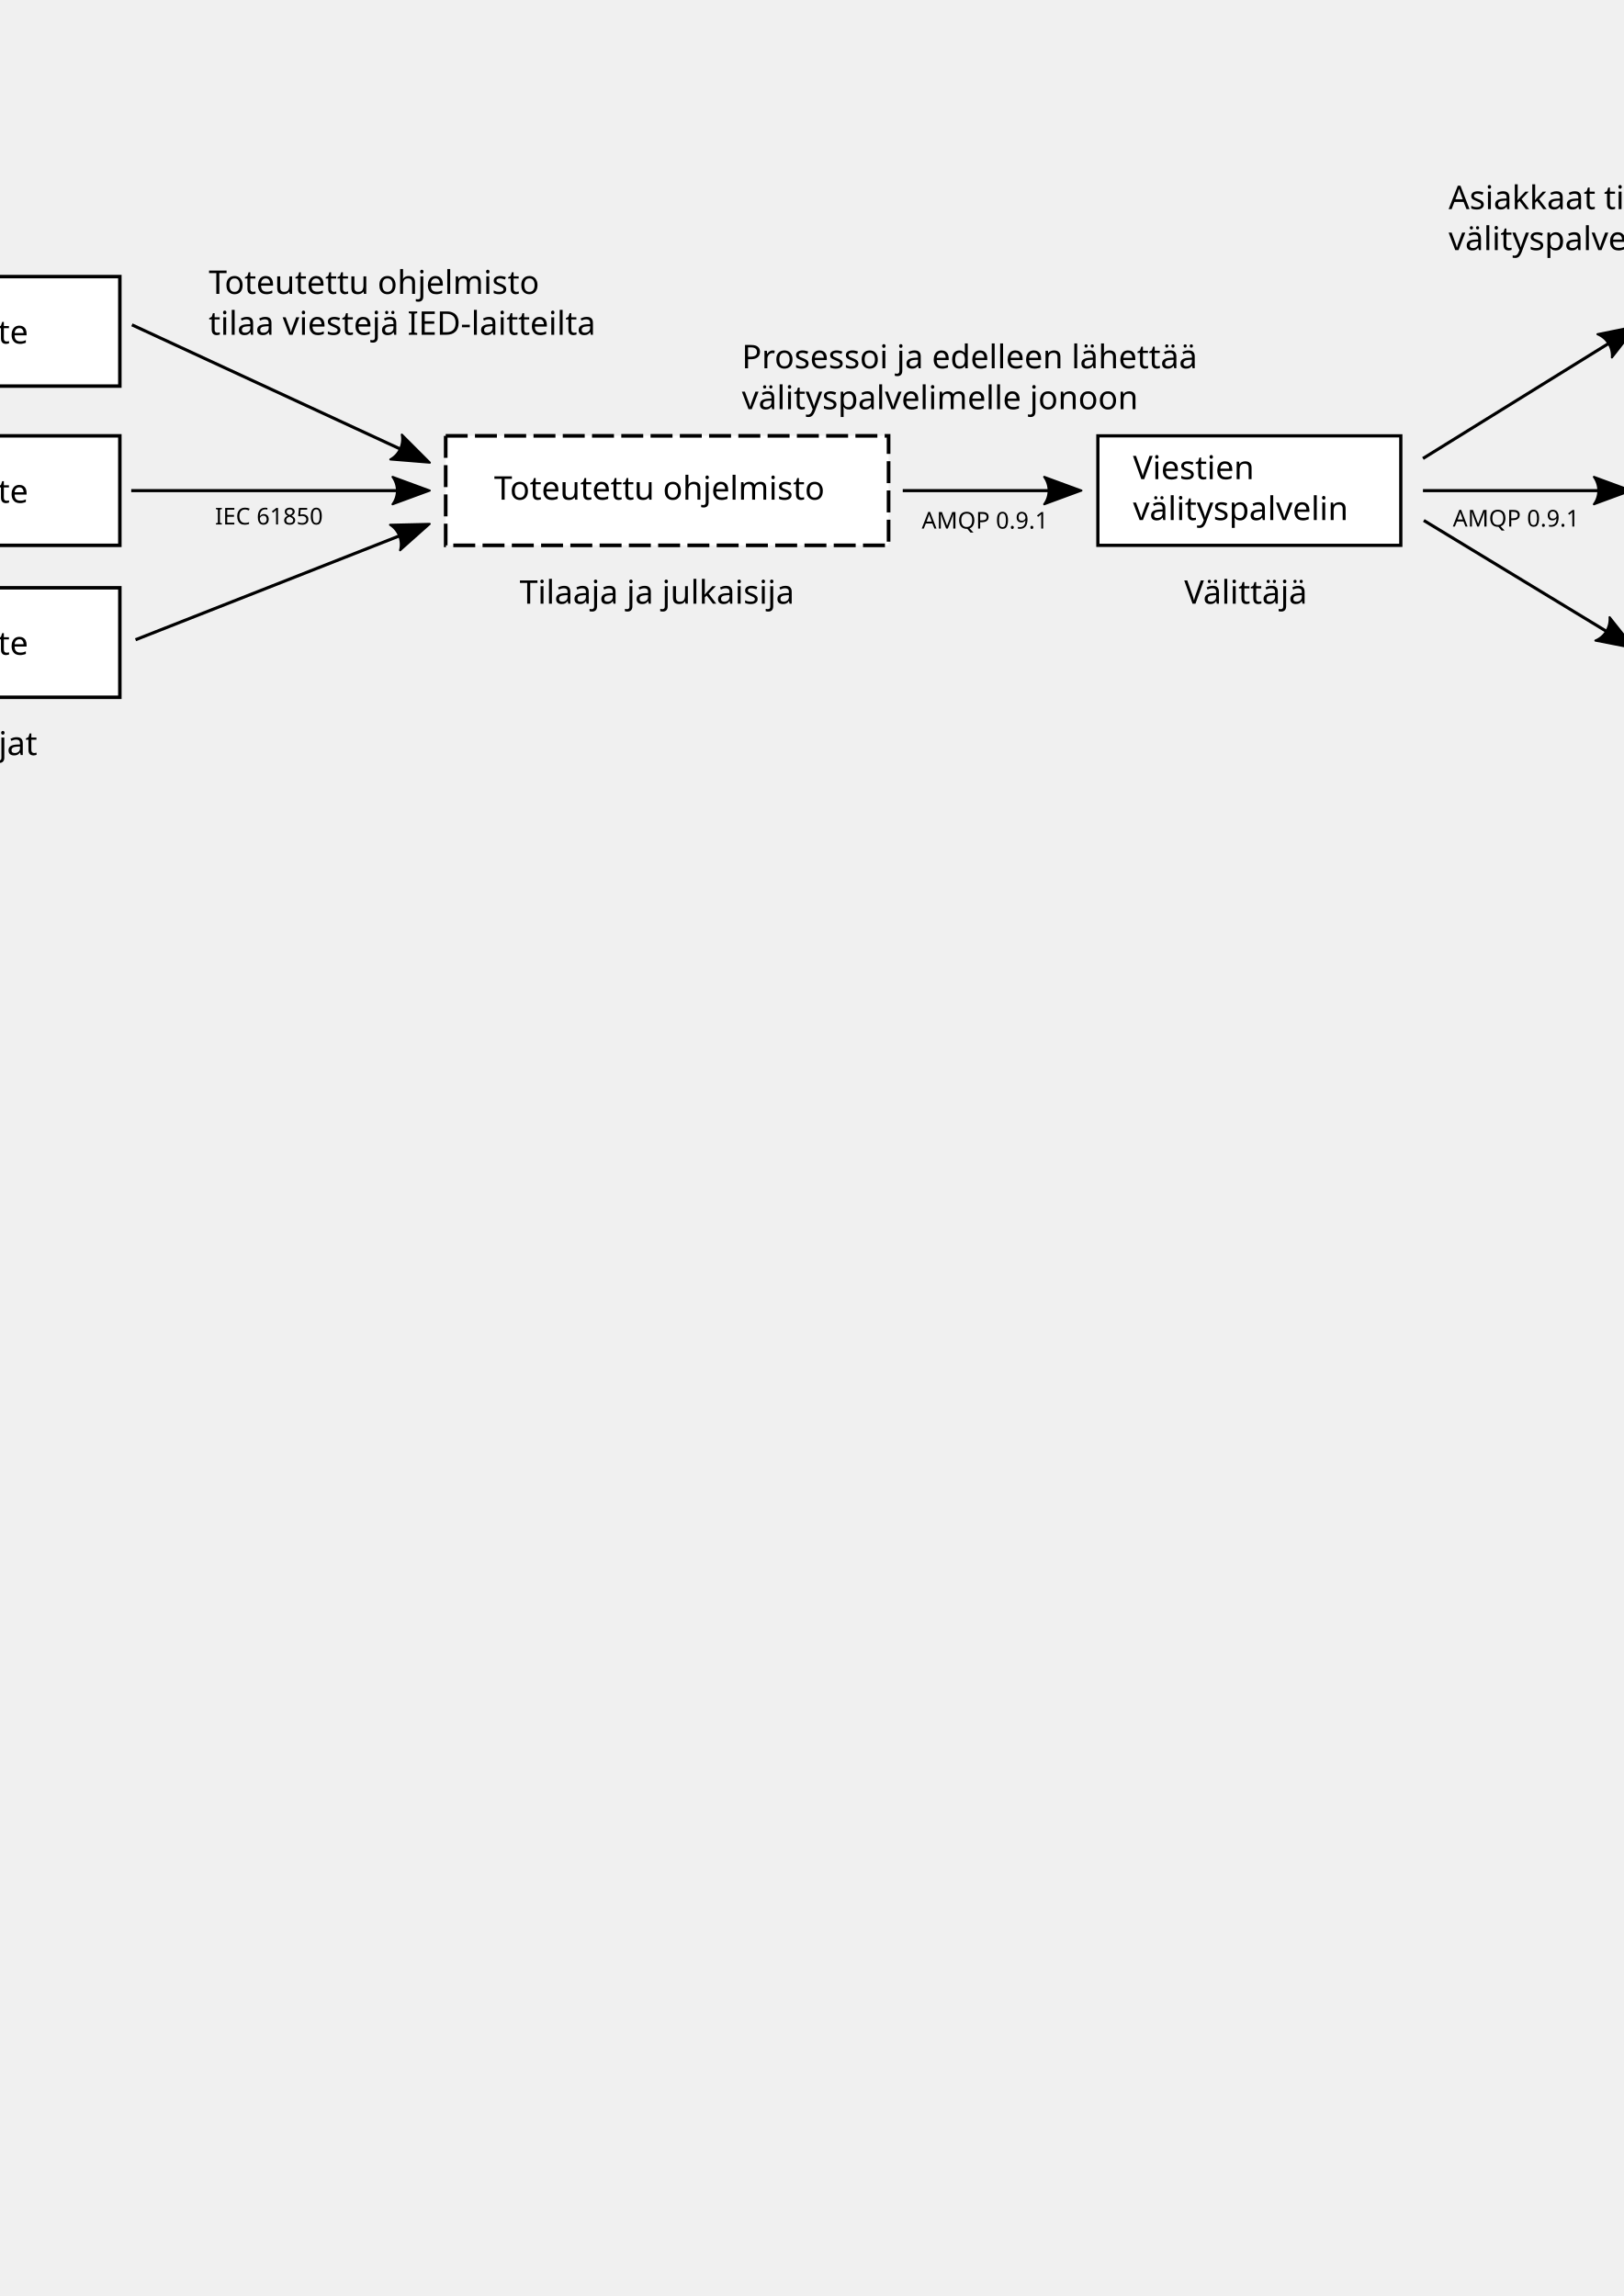
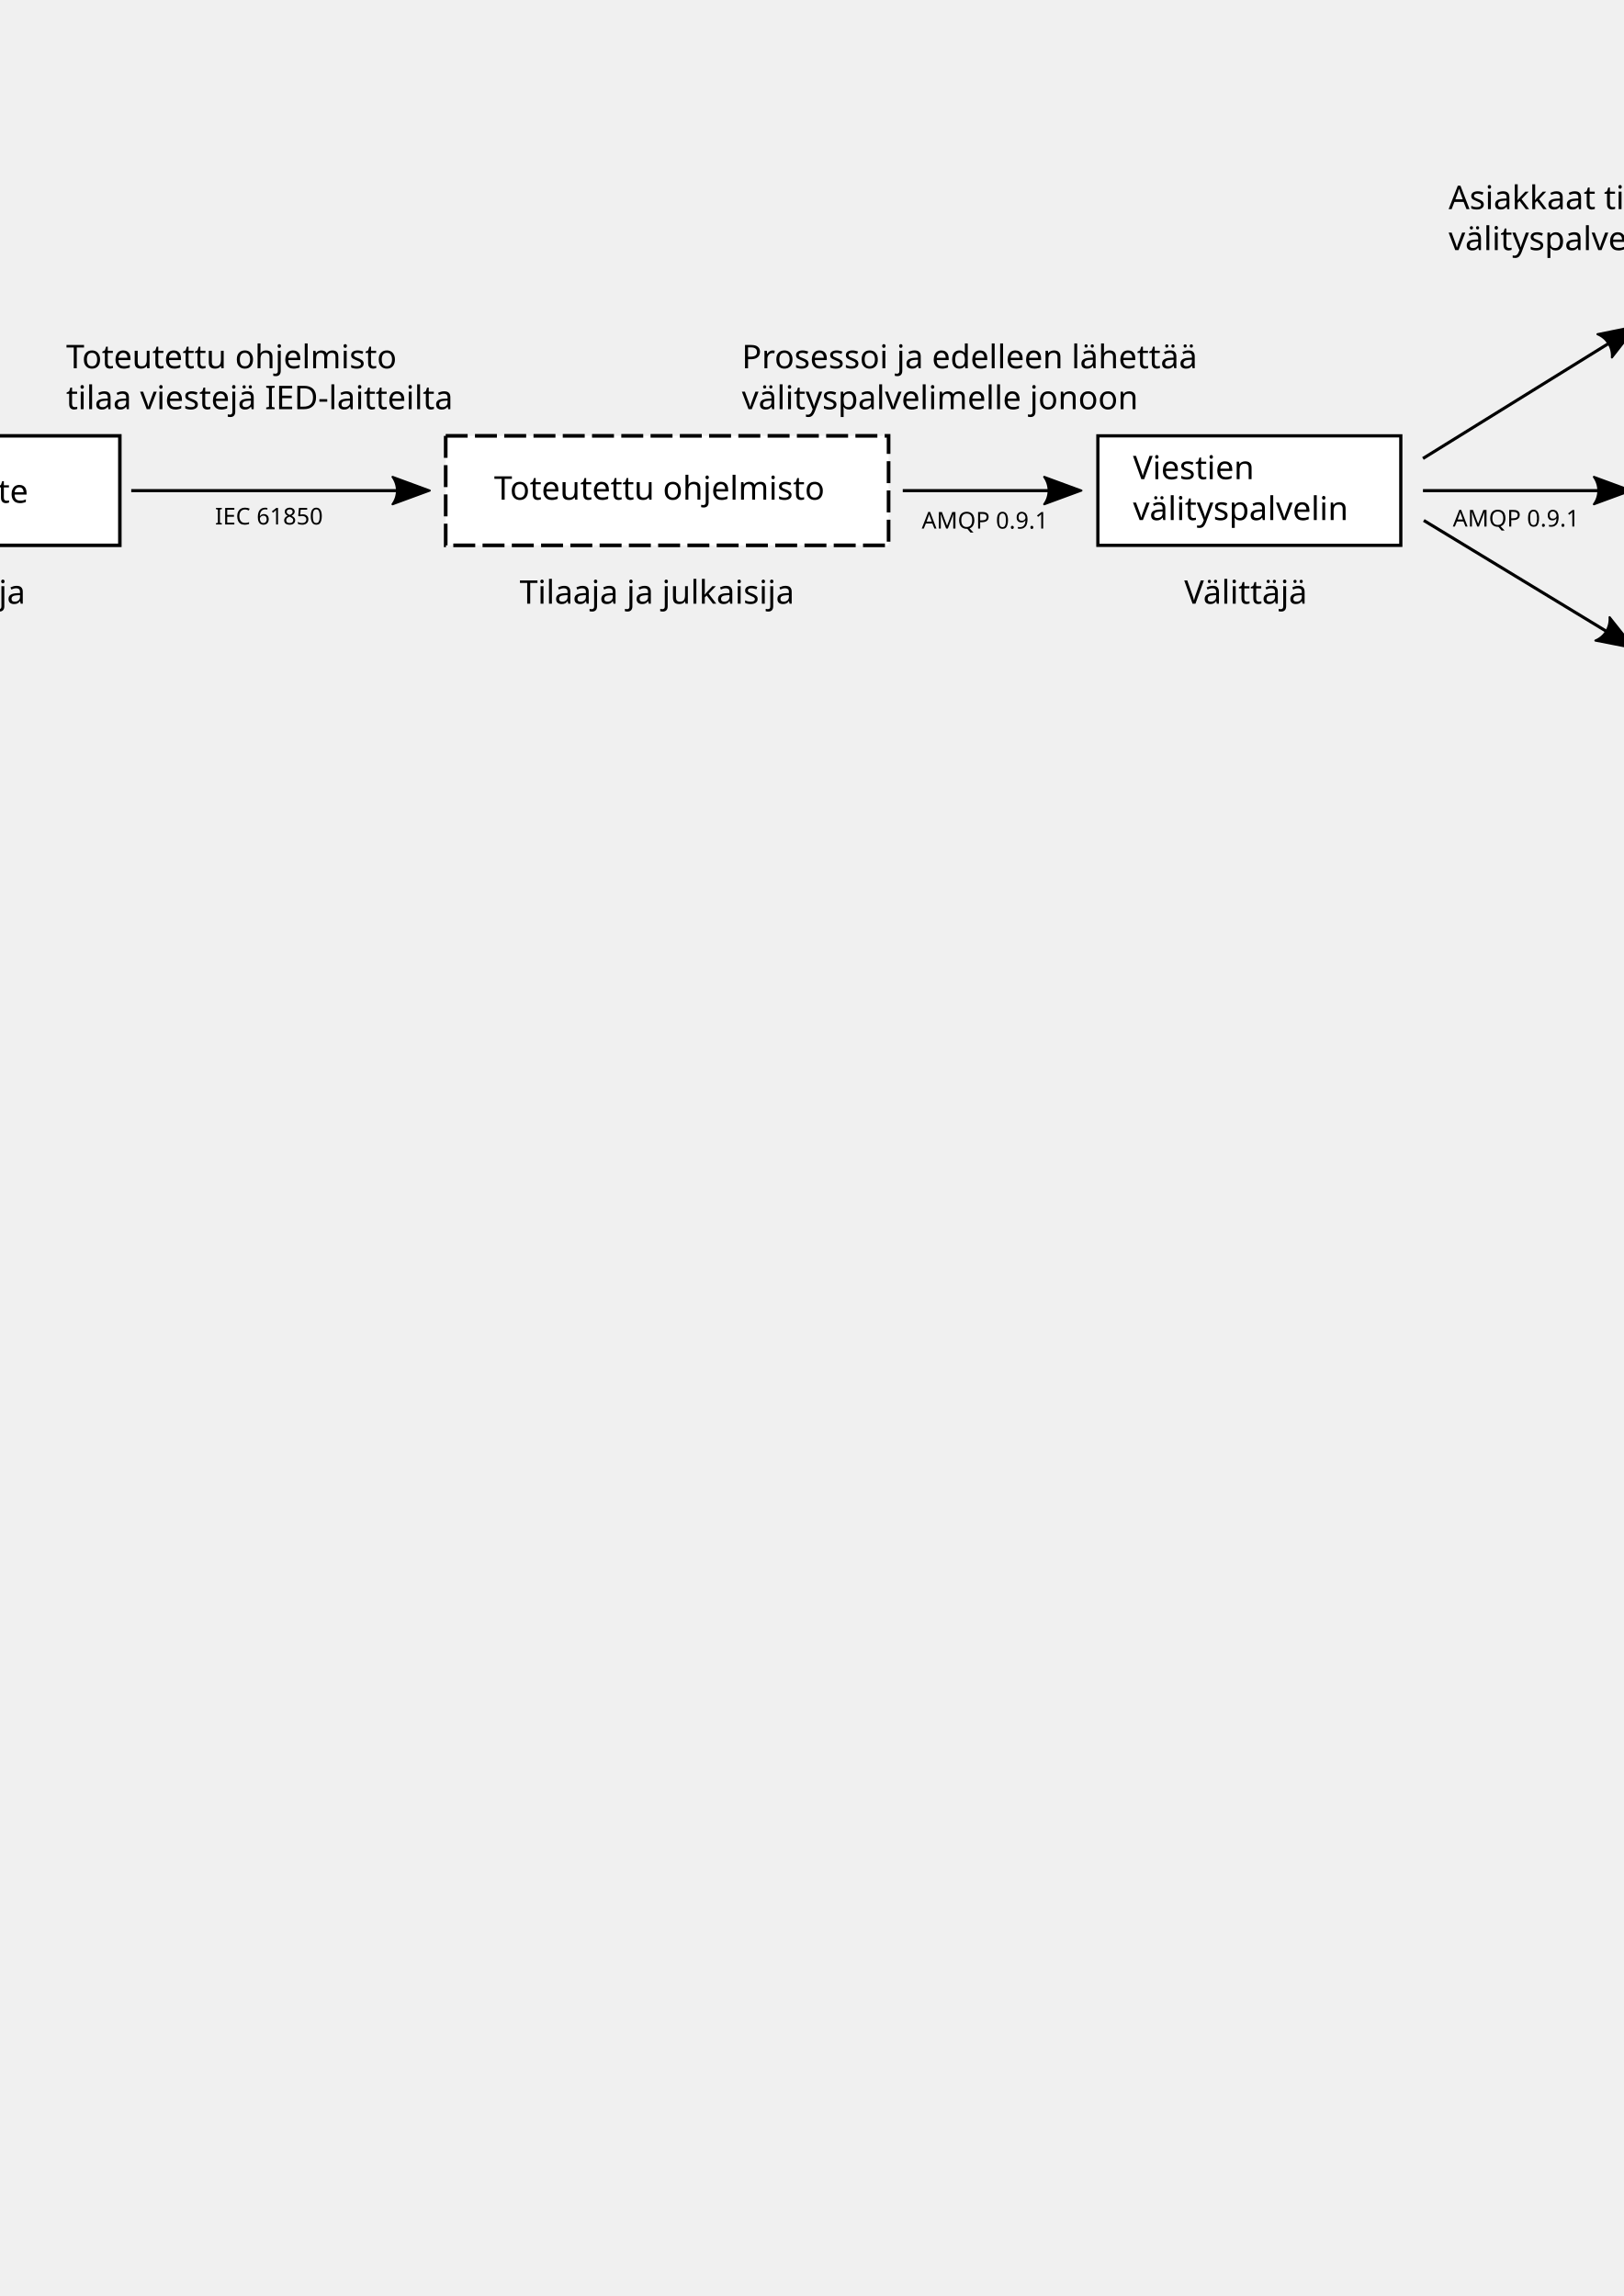
<svg xmlns="http://www.w3.org/2000/svg" width="210mm" height="297mm" viewBox="0 0 210 297" version="1.1" id="svg8">
  <defs id="defs2">
    <marker style="overflow:visible;" id="marker4064" refX="0.0" refY="0.0" orient="auto">
      <path transform="scale(1.1) rotate(180) translate(1,0)" d="M 8.719,4.034 L -2.207,0.016 L 8.719,-4.002 C 6.973,-1.63 6.983,1.616 8.719,4.034 z " style="fill-rule:evenodd;stroke-width:0.625;stroke-linejoin:round;stroke:#000000;stroke-opacity:1;fill:#000000;fill-opacity:1" id="path4062" />
    </marker>
    <marker orient="auto" refY="0.0" refX="0.0" id="marker3662" style="overflow:visible;">
      <path id="path3660" style="fill-rule:evenodd;stroke-width:0.625;stroke-linejoin:round;stroke:#000000;stroke-opacity:1;fill:#000000;fill-opacity:1" d="M 8.719,4.034 L -2.207,0.016 L 8.719,-4.002 C 6.973,-1.63 6.983,1.616 8.719,4.034 z " transform="scale(1.1) rotate(180) translate(1,0)" />
    </marker>
    <marker style="overflow:visible;" id="marker3051" refX="0.0" refY="0.0" orient="auto">
      <path transform="scale(1.1) rotate(180) translate(1,0)" d="M 8.719,4.034 L -2.207,0.016 L 8.719,-4.002 C 6.973,-1.63 6.983,1.616 8.719,4.034 z " style="fill-rule:evenodd;stroke-width:0.625;stroke-linejoin:round;stroke:#000000;stroke-opacity:1;fill:#000000;fill-opacity:1" id="path3049" />
    </marker>
    <marker style="overflow:visible;" id="marker2359" refX="0.0" refY="0.0" orient="auto">
      <path transform="scale(1.1) rotate(180) translate(1,0)" d="M 8.719,4.034 L -2.207,0.016 L 8.719,-4.002 C 6.973,-1.63 6.983,1.616 8.719,4.034 z " style="fill-rule:evenodd;stroke-width:0.625;stroke-linejoin:round;stroke:#000000;stroke-opacity:1;fill:#000000;fill-opacity:1" id="path2357" />
    </marker>
    <marker style="overflow:visible;" id="marker1793" refX="0.0" refY="0.0" orient="auto">
      <path transform="scale(1.1) rotate(180) translate(1,0)" d="M 8.719,4.034 L -2.207,0.016 L 8.719,-4.002 C 6.973,-1.63 6.983,1.616 8.719,4.034 z " style="fill-rule:evenodd;stroke-width:0.625;stroke-linejoin:round;stroke:#000000;stroke-opacity:1;fill:#000000;fill-opacity:1" id="path1791" />
    </marker>
    <marker style="overflow:visible;" id="marker1771" refX="0.0" refY="0.0" orient="auto">
      <path transform="scale(1.1) rotate(180) translate(1,0)" d="M 8.719,4.034 L -2.207,0.016 L 8.719,-4.002 C 6.973,-1.63 6.983,1.616 8.719,4.034 z " style="fill-rule:evenodd;stroke-width:0.625;stroke-linejoin:round;stroke:#000000;stroke-opacity:1;fill:#000000;fill-opacity:1" id="path1769" />
    </marker>
    <marker orient="auto" refY="0.0" refX="0.0" id="Arrow2Lend" style="overflow:visible;">
      <path id="path1508" style="fill-rule:evenodd;stroke-width:0.625;stroke-linejoin:round;stroke:#000000;stroke-opacity:1;fill:#000000;fill-opacity:1" d="M 8.719,4.034 L -2.207,0.016 L 8.719,-4.002 C 6.973,-1.63 6.983,1.616 8.719,4.034 z " transform="scale(1.1) rotate(180) translate(1,0)" />
    </marker>
  </defs>
  <g id="layer1">
    <rect style="opacity:1;fill:#ffffff;fill-opacity:1;fill-rule:evenodd;stroke:#000000;stroke-width:0.473;stroke-linecap:butt;stroke-linejoin:miter;stroke-miterlimit:4;stroke-dasharray:2.839,0.946;stroke-dashoffset:0;stroke-opacity:1;paint-order:normal" id="rect1421" width="57.28" height="14.165" x="57.644" y="56.378" />
    <text xml:space="preserve" style="font-style:normal;font-weight:normal;font-size:4.233px;line-height:1.25;font-family:sans-serif;letter-spacing:0px;word-spacing:0px;fill:#000000;fill-opacity:1;stroke:none;stroke-width:0.265" x="63.894" y="64.629" id="text1393">
      <tspan x="63.894" y="64.629" style="stroke-width:0.265" id="tspan1395">Toteutettu ohjelmisto</tspan>
    </text>
    <g id="g1437" transform="translate(9.951519)">
      <g id="g1430">
        <rect style="opacity:1;fill:#ffffff;fill-opacity:1;fill-rule:evenodd;stroke:#000000;stroke-width:0.417;stroke-linecap:butt;stroke-linejoin:miter;stroke-miterlimit:4;stroke-dasharray:none;stroke-dashoffset:0;stroke-opacity:1;paint-order:normal" id="rect1417" width="39.18" height="14.165" x="132.04" y="56.378" />
      </g>
      <text id="text1401" y="61.983" x="136.582" style="font-style:normal;font-weight:normal;font-size:4.233px;line-height:1.25;font-family:sans-serif;letter-spacing:0px;word-spacing:0px;fill:#000000;fill-opacity:1;stroke:none;stroke-width:0.265" xml:space="preserve">
        <tspan style="stroke-width:0.265" y="61.983" x="136.582" id="tspan1399">Viestien</tspan>
        <tspan id="tspan1403" style="stroke-width:0.265" y="67.274" x="136.582">välityspalvelin</tspan>
      </text>
    </g>
    <g id="g1453">
      <rect y="56.378" x="-23.52" height="14.165" width="39.021" id="rect1415" style="opacity:1;fill:#ffffff;fill-opacity:1;fill-rule:evenodd;stroke:#000000;stroke-width:0.45;stroke-linecap:butt;stroke-linejoin:miter;stroke-miterlimit:4;stroke-dasharray:none;stroke-dashoffset:0;stroke-opacity:1;paint-order:normal" />
      <text id="text1407" y="65.039" x="-13.067" style="font-style:normal;font-weight:normal;font-size:4.233px;line-height:1.25;font-family:sans-serif;letter-spacing:0px;word-spacing:0px;fill:#000000;fill-opacity:1;stroke:none;stroke-width:0.265" xml:space="preserve">
        <tspan style="stroke-width:0.265" y="65.039" x="-13.067" id="tspan1405">IED-laite</tspan>
      </text>
    </g>
    <rect style="opacity:1;fill:#ffffff;fill-opacity:1;fill-rule:evenodd;stroke:#000000;stroke-width:0.415;stroke-linecap:butt;stroke-linejoin:miter;stroke-miterlimit:4;stroke-dasharray:none;stroke-dashoffset:0;stroke-opacity:1;paint-order:normal" id="rect1423" width="42.37" height="13.771" x="212.8" y="56.575" />
    <text xml:space="preserve" style="font-style:normal;font-weight:normal;font-size:4.233px;line-height:1.25;font-family:sans-serif;letter-spacing:0px;word-spacing:0px;fill:#000000;fill-opacity:1;stroke:none;stroke-width:0.265" x="215.101" y="64.629" id="text1411">
      <tspan x="215.101" y="64.629" style="stroke-width:0.265" id="tspan1413">Tilaava ohjelmisto</tspan>
    </text>
-     <g id="g1461" transform="translate(0,-20.5997)">
-       <rect style="opacity:1;fill:#ffffff;fill-opacity:1;fill-rule:evenodd;stroke:#000000;stroke-width:0.45;stroke-linecap:butt;stroke-linejoin:miter;stroke-miterlimit:4;stroke-dasharray:none;stroke-dashoffset:0;stroke-opacity:1;paint-order:normal" id="rect1455" width="39.021" height="14.165" x="-23.52" y="56.378" />
-       <text xml:space="preserve" style="font-style:normal;font-weight:normal;font-size:4.233px;line-height:1.25;font-family:sans-serif;letter-spacing:0px;word-spacing:0px;fill:#000000;fill-opacity:1;stroke:none;stroke-width:0.265" x="-13.067" y="65.039" id="text1459">
-         <tspan id="tspan1457" x="-13.067" y="65.039" style="stroke-width:0.265">IED-laite</tspan>
-       </text>
-     </g>
-     <g id="g1469" transform="translate(0,19.65476)">
-       <rect style="opacity:1;fill:#ffffff;fill-opacity:1;fill-rule:evenodd;stroke:#000000;stroke-width:0.45;stroke-linecap:butt;stroke-linejoin:miter;stroke-miterlimit:4;stroke-dasharray:none;stroke-dashoffset:0;stroke-opacity:1;paint-order:normal" id="rect1463" width="39.021" height="14.165" x="-23.52" y="56.378" />
-       <text xml:space="preserve" style="font-style:normal;font-weight:normal;font-size:4.233px;line-height:1.25;font-family:sans-serif;letter-spacing:0px;word-spacing:0px;fill:#000000;fill-opacity:1;stroke:none;stroke-width:0.265" x="-13.067" y="65.039" id="text1467">
-         <tspan id="tspan1465" x="-13.067" y="65.039" style="stroke-width:0.265">IED-laite</tspan>
-       </text>
-     </g>
-     <path style="fill:none;stroke:#000000;stroke-width:0.4;stroke-linecap:butt;stroke-linejoin:miter;stroke-opacity:1;marker-end:url(#marker1771);stroke-miterlimit:4;stroke-dasharray:none" d="m 17.062,42.018 38.043,17.61" id="path1481" />
-     <path style="fill:none;stroke:#000000;stroke-width:0.4;stroke-linecap:butt;stroke-linejoin:miter;stroke-opacity:1;marker-end:url(#marker1793);stroke-miterlimit:4;stroke-dasharray:none" d="M 17.529,82.754 55.081,67.971" id="path1483" />
    <path style="fill:none;stroke:#000000;stroke-width:0.4;stroke-linecap:butt;stroke-linejoin:miter;stroke-opacity:1;marker-end:url(#Arrow2Lend);stroke-miterlimit:4;stroke-dasharray:none" d="M 16.972,63.465 H 55.048" id="path1485" />
-     <text xml:space="preserve" style="font-style:normal;font-weight:normal;font-size:4.233px;line-height:1.25;font-family:sans-serif;letter-spacing:0px;word-spacing:0px;fill:#000000;fill-opacity:1;stroke:none;stroke-width:0.265" x="26.994" y="38.016" id="text2343">
-       <tspan id="tspan2341" x="26.994" y="38.016" style="stroke-width:0.265">Toteutettu ohjelmisto</tspan>
-       <tspan x="26.994" y="43.307" style="stroke-width:0.265" id="tspan2345">tilaa viestejä IED-laitteilta</tspan>
+     <text xml:space="preserve" style="font-style:normal;font-weight:normal;font-size:4.233px;line-height:1.25;font-family:sans-serif;letter-spacing:0px;word-spacing:0px;fill:#000000;fill-opacity:1;stroke:none;stroke-width:0.265" x="8.553" y="47.638" id="text2343">
+       <tspan id="tspan2341" x="8.553" y="47.638" style="stroke-width:0.265">Toteutettu ohjelmisto</tspan>
+       <tspan x="8.553" y="52.929" style="stroke-width:0.265" id="tspan2345">tilaa viestejä IED-laitteilta</tspan>
    </text>
    <path id="path2355" d="m 116.757,63.465 h 22.573" style="fill:none;stroke:#000000;stroke-width:0.4;stroke-linecap:butt;stroke-linejoin:miter;stroke-opacity:1;marker-end:url(#marker2359);stroke-miterlimit:4;stroke-dasharray:none" />
    <text xml:space="preserve" style="font-style:normal;font-weight:normal;font-size:4.233px;line-height:1.25;font-family:sans-serif;letter-spacing:0px;word-spacing:0px;fill:#000000;fill-opacity:1;stroke:none;stroke-width:0.265" x="95.95" y="47.638" id="text3011">
      <tspan id="tspan3009" x="95.95" y="47.638" style="stroke-width:0.265">Prosessoi ja edelleen lähettää</tspan>
      <tspan x="95.95" y="52.929" style="stroke-width:0.265" id="tspan3013">välityspalvelimelle jonoon</tspan>
    </text>
    <rect y="35.975" x="212.8" height="13.771" width="42.37" id="rect3015" style="opacity:1;fill:#ffffff;fill-opacity:1;fill-rule:evenodd;stroke:#000000;stroke-width:0.415;stroke-linecap:butt;stroke-linejoin:miter;stroke-miterlimit:4;stroke-dasharray:none;stroke-dashoffset:0;stroke-opacity:1;paint-order:normal" />
    <text id="text3021" y="44.029" x="215.101" style="font-style:normal;font-weight:normal;font-size:4.233px;line-height:1.25;font-family:sans-serif;letter-spacing:0px;word-spacing:0px;fill:#000000;fill-opacity:1;stroke:none;stroke-width:0.265" xml:space="preserve">
      <tspan id="tspan4740" style="stroke-width:0.265" y="44.029" x="215.101">Tilaava ohjelmisto</tspan>
    </text>
    <rect y="76.23" x="212.8" height="13.771" width="42.37" id="rect3025" style="opacity:1;fill:#ffffff;fill-opacity:1;fill-rule:evenodd;stroke:#000000;stroke-width:0.415;stroke-linecap:butt;stroke-linejoin:miter;stroke-miterlimit:4;stroke-dasharray:none;stroke-dashoffset:0;stroke-opacity:1;paint-order:normal" />
    <text id="text3031" y="84.283" x="215.101" style="font-style:normal;font-weight:normal;font-size:4.233px;line-height:1.25;font-family:sans-serif;letter-spacing:0px;word-spacing:0px;fill:#000000;fill-opacity:1;stroke:none;stroke-width:0.265" xml:space="preserve">
      <tspan id="tspan3029" style="stroke-width:0.265" y="84.283" x="215.101">Tilaava ohjelmisto</tspan>
    </text>
    <path id="path3047" d="m 184.037,63.465 h 26.389" style="fill:none;stroke:#000000;stroke-width:0.4;stroke-linecap:butt;stroke-linejoin:miter;stroke-miterlimit:4;stroke-dasharray:none;stroke-opacity:1;marker-end:url(#marker3051)" />
    <path style="fill:none;stroke:#000000;stroke-width:0.4;stroke-linecap:butt;stroke-linejoin:miter;stroke-miterlimit:4;stroke-dasharray:none;stroke-opacity:1;marker-end:url(#marker3662)" d="m 184.037,59.308 27.145,-16.82" id="path3658" />
    <path id="path4060" d="m 184.144,67.322 26.767,16.253" style="fill:none;stroke:#000000;stroke-width:0.4;stroke-linecap:butt;stroke-linejoin:miter;stroke-miterlimit:4;stroke-dasharray:none;stroke-opacity:1;marker-end:url(#marker4064)" />
    <text xml:space="preserve" style="font-style:normal;font-weight:normal;font-size:4.233px;line-height:1.25;font-family:sans-serif;letter-spacing:0px;word-spacing:0px;fill:#000000;fill-opacity:1;stroke:none;stroke-width:0.265" x="187.356" y="27.058" id="text4734">
      <tspan id="tspan4732" x="187.356" y="27.058" style="stroke-width:0.265">Asiakkaat tilaavat viestejä</tspan>
      <tspan x="187.356" y="32.349" style="stroke-width:0.265" id="tspan4736">välityspalvelimen jonosta</tspan>
    </text>
-     <text xml:space="preserve" style="font-style:normal;font-weight:normal;font-size:4.233px;line-height:1.25;font-family:sans-serif;letter-spacing:0px;word-spacing:0px;fill:#000000;fill-opacity:1;stroke:none;stroke-width:0.265" x="-13.885" y="97.671" id="text4774">
-       <tspan id="tspan4772" x="-13.885" y="97.671" style="stroke-width:0.265">Julkaisijat</tspan>
+     <text xml:space="preserve" style="font-style:normal;font-weight:normal;font-size:4.233px;line-height:1.25;font-family:sans-serif;letter-spacing:0px;word-spacing:0px;fill:#000000;fill-opacity:1;stroke:none;stroke-width:0.265" x="-13.885" y="78.091" id="text4774">
+       <tspan id="tspan4772" x="-13.885" y="78.091" style="stroke-width:0.265">Julkaisija</tspan>
    </text>
    <text xml:space="preserve" style="font-style:normal;font-weight:normal;font-size:4.233px;line-height:1.25;font-family:sans-serif;letter-spacing:0px;word-spacing:0px;fill:#000000;fill-opacity:1;stroke:none;stroke-width:0.265" x="67.198" y="78.091" id="text4778">
      <tspan id="tspan4776" x="67.198" y="78.091" style="stroke-width:0.265">Tilaaja ja julkaisija</tspan>
    </text>
    <text xml:space="preserve" style="font-style:normal;font-weight:normal;font-size:4.233px;line-height:1.25;font-family:sans-serif;letter-spacing:0px;word-spacing:0px;fill:#000000;fill-opacity:1;stroke:none;stroke-width:0.265" x="153.159" y="78.091" id="text4782">
      <tspan id="tspan4780" x="153.159" y="78.091" style="stroke-width:0.265">Välittäjä</tspan>
    </text>
    <text xml:space="preserve" style="font-style:normal;font-weight:normal;font-size:4.233px;line-height:1.25;font-family:sans-serif;letter-spacing:0px;word-spacing:0px;fill:#000000;fill-opacity:1;stroke:none;stroke-width:0.265" x="226.329" y="97.671" id="text4786">
      <tspan id="tspan4784" x="226.329" y="97.671" style="stroke-width:0.265">Tilaajat</tspan>
    </text>
    <text xml:space="preserve" style="font-style:normal;font-weight:normal;font-size:3.006px;line-height:1.25;font-family:sans-serif;letter-spacing:0px;word-spacing:0px;fill:#000000;fill-opacity:1;stroke:none;stroke-width:0.188" x="119.212" y="68.375" id="text4826">
      <tspan id="tspan4824" x="119.212" y="68.375" style="stroke-width:0.188">AMQP 0.9.1</tspan>
    </text>
    <text id="text4830" y="68.108" x="187.9" style="font-style:normal;font-weight:normal;font-size:3.006px;line-height:1.25;font-family:sans-serif;letter-spacing:0px;word-spacing:0px;fill:#000000;fill-opacity:1;stroke:none;stroke-width:0.188" xml:space="preserve">
      <tspan style="stroke-width:0.188" y="68.108" x="187.9" id="tspan4828">AMQP 0.9.1</tspan>
    </text>
    <text id="text4834" y="67.841" x="27.806" style="font-style:normal;font-weight:normal;font-size:3.006px;line-height:1.25;font-family:sans-serif;letter-spacing:0px;word-spacing:0px;fill:#000000;fill-opacity:1;stroke:none;stroke-width:0.188" xml:space="preserve">
      <tspan style="stroke-width:0.188" y="67.841" x="27.806" id="tspan4832">IEC 61850</tspan>
    </text>
  </g>
</svg>
